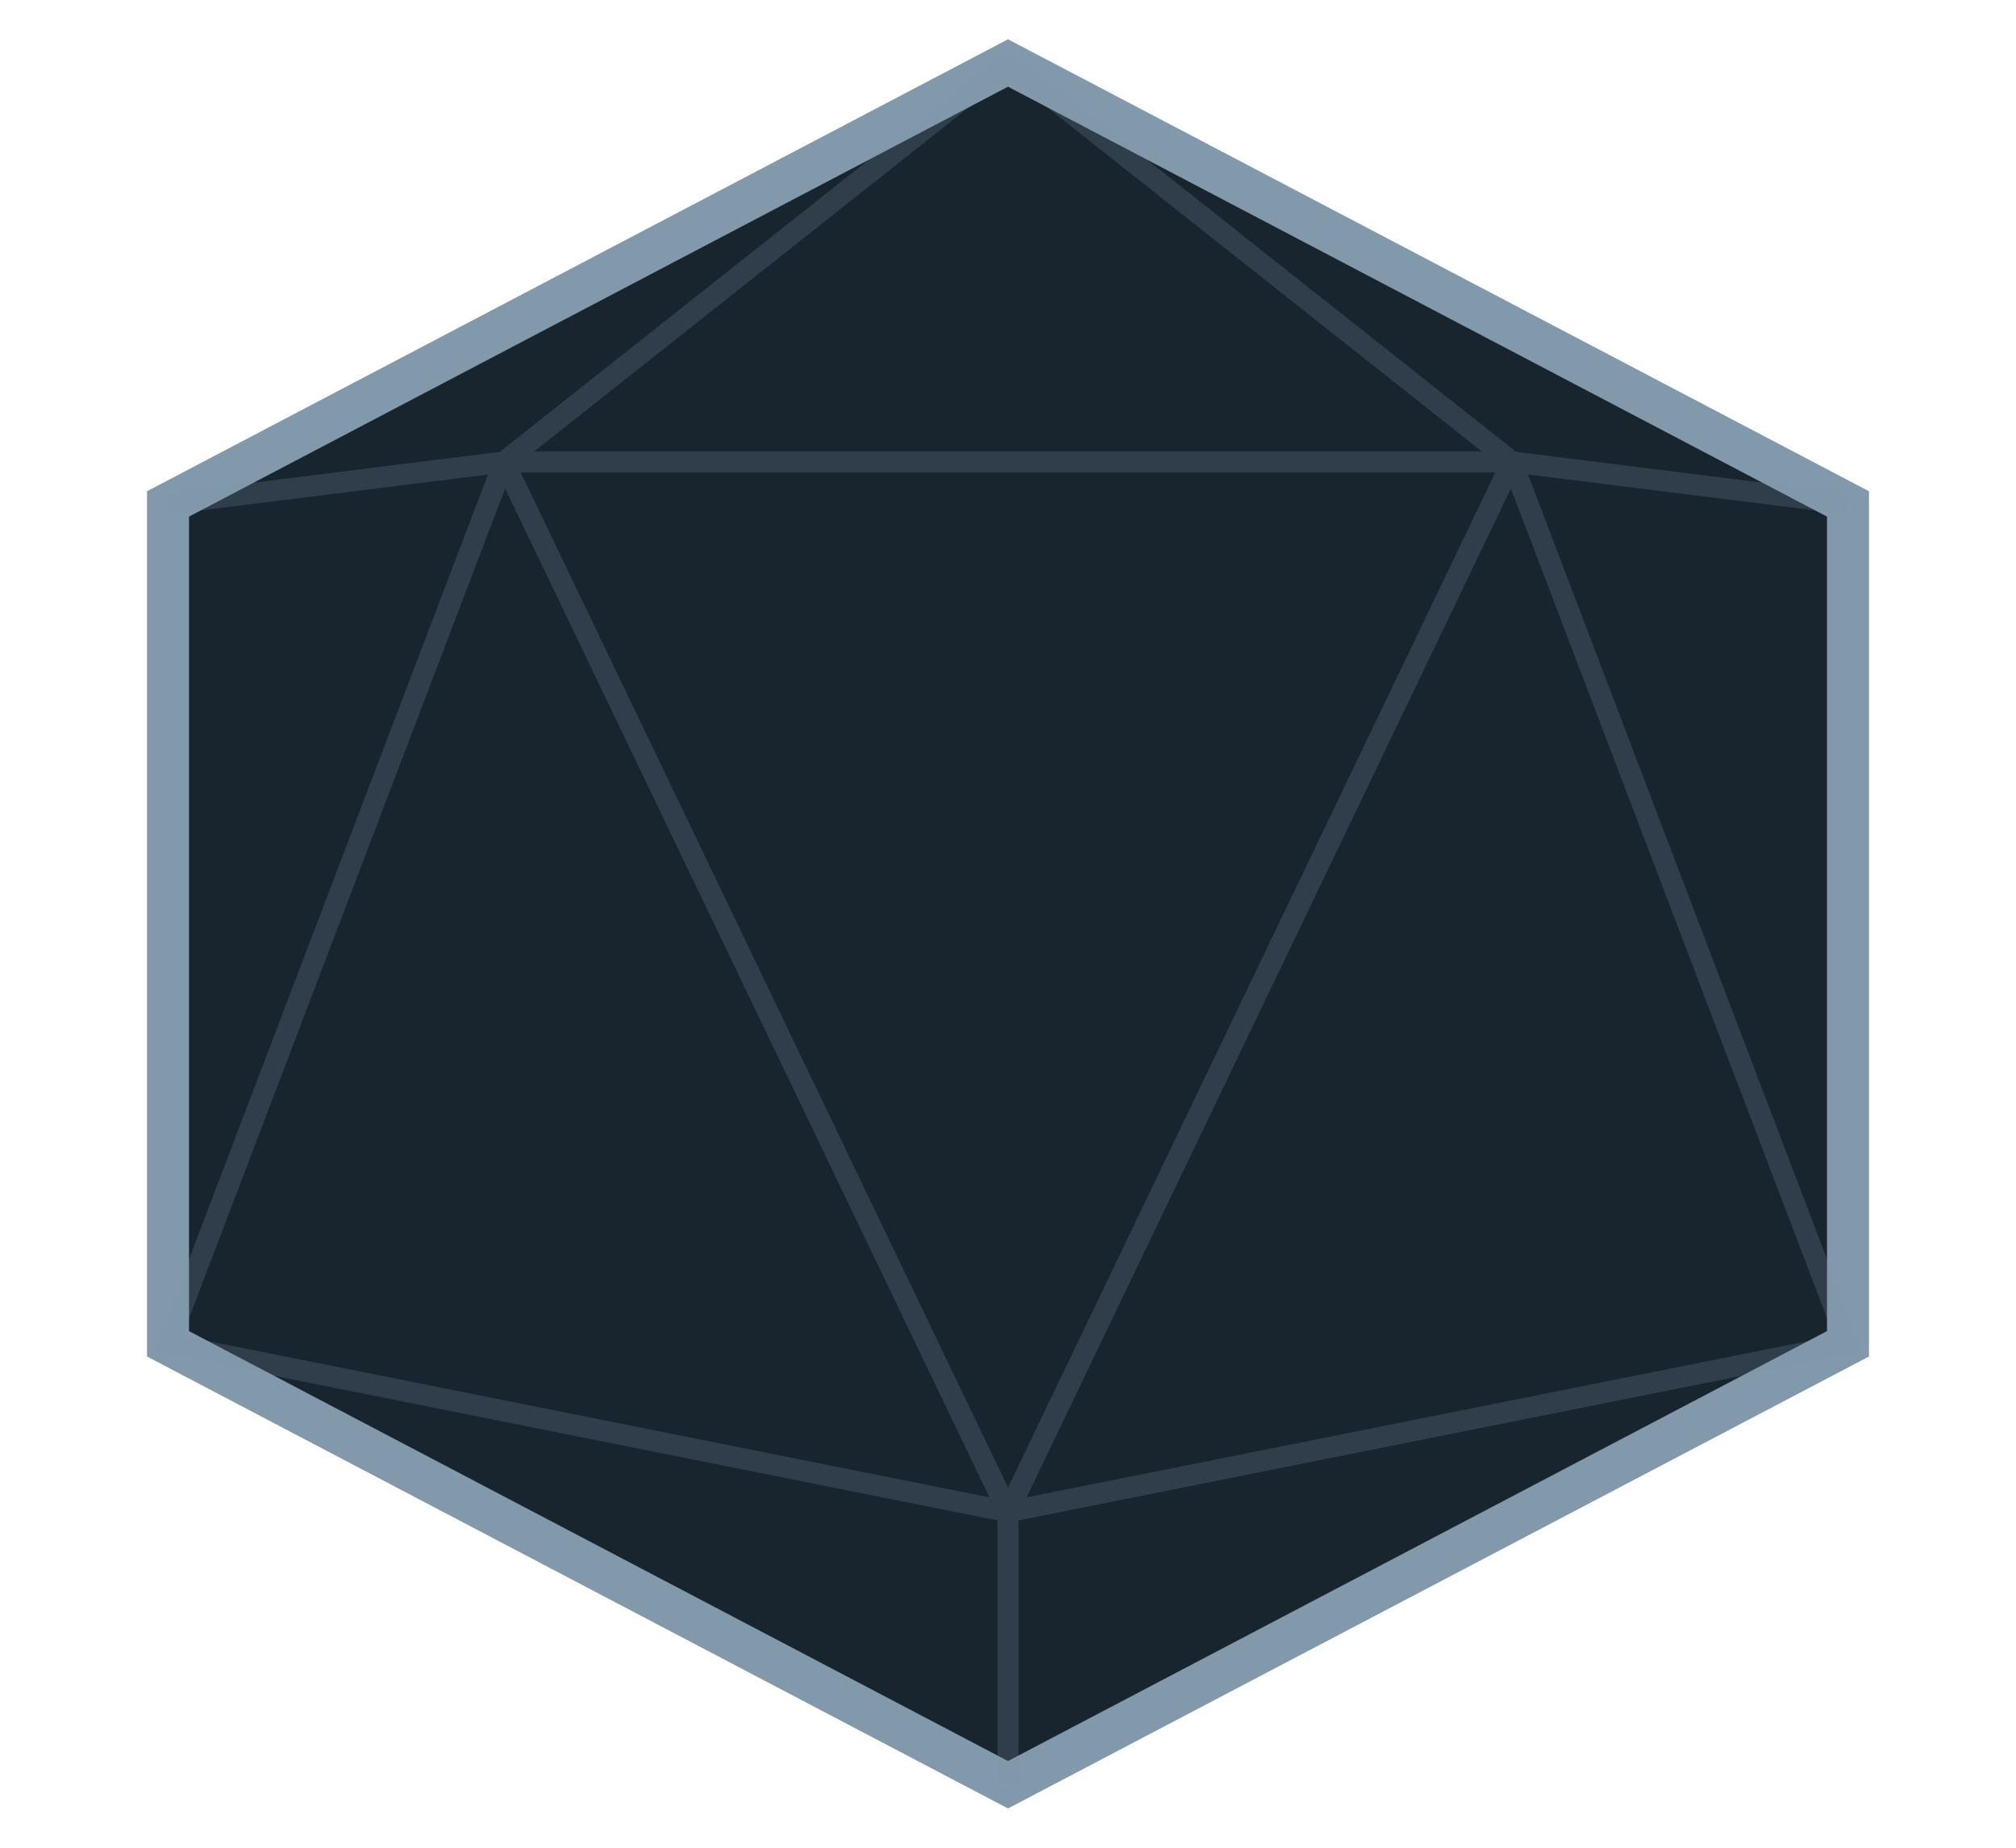
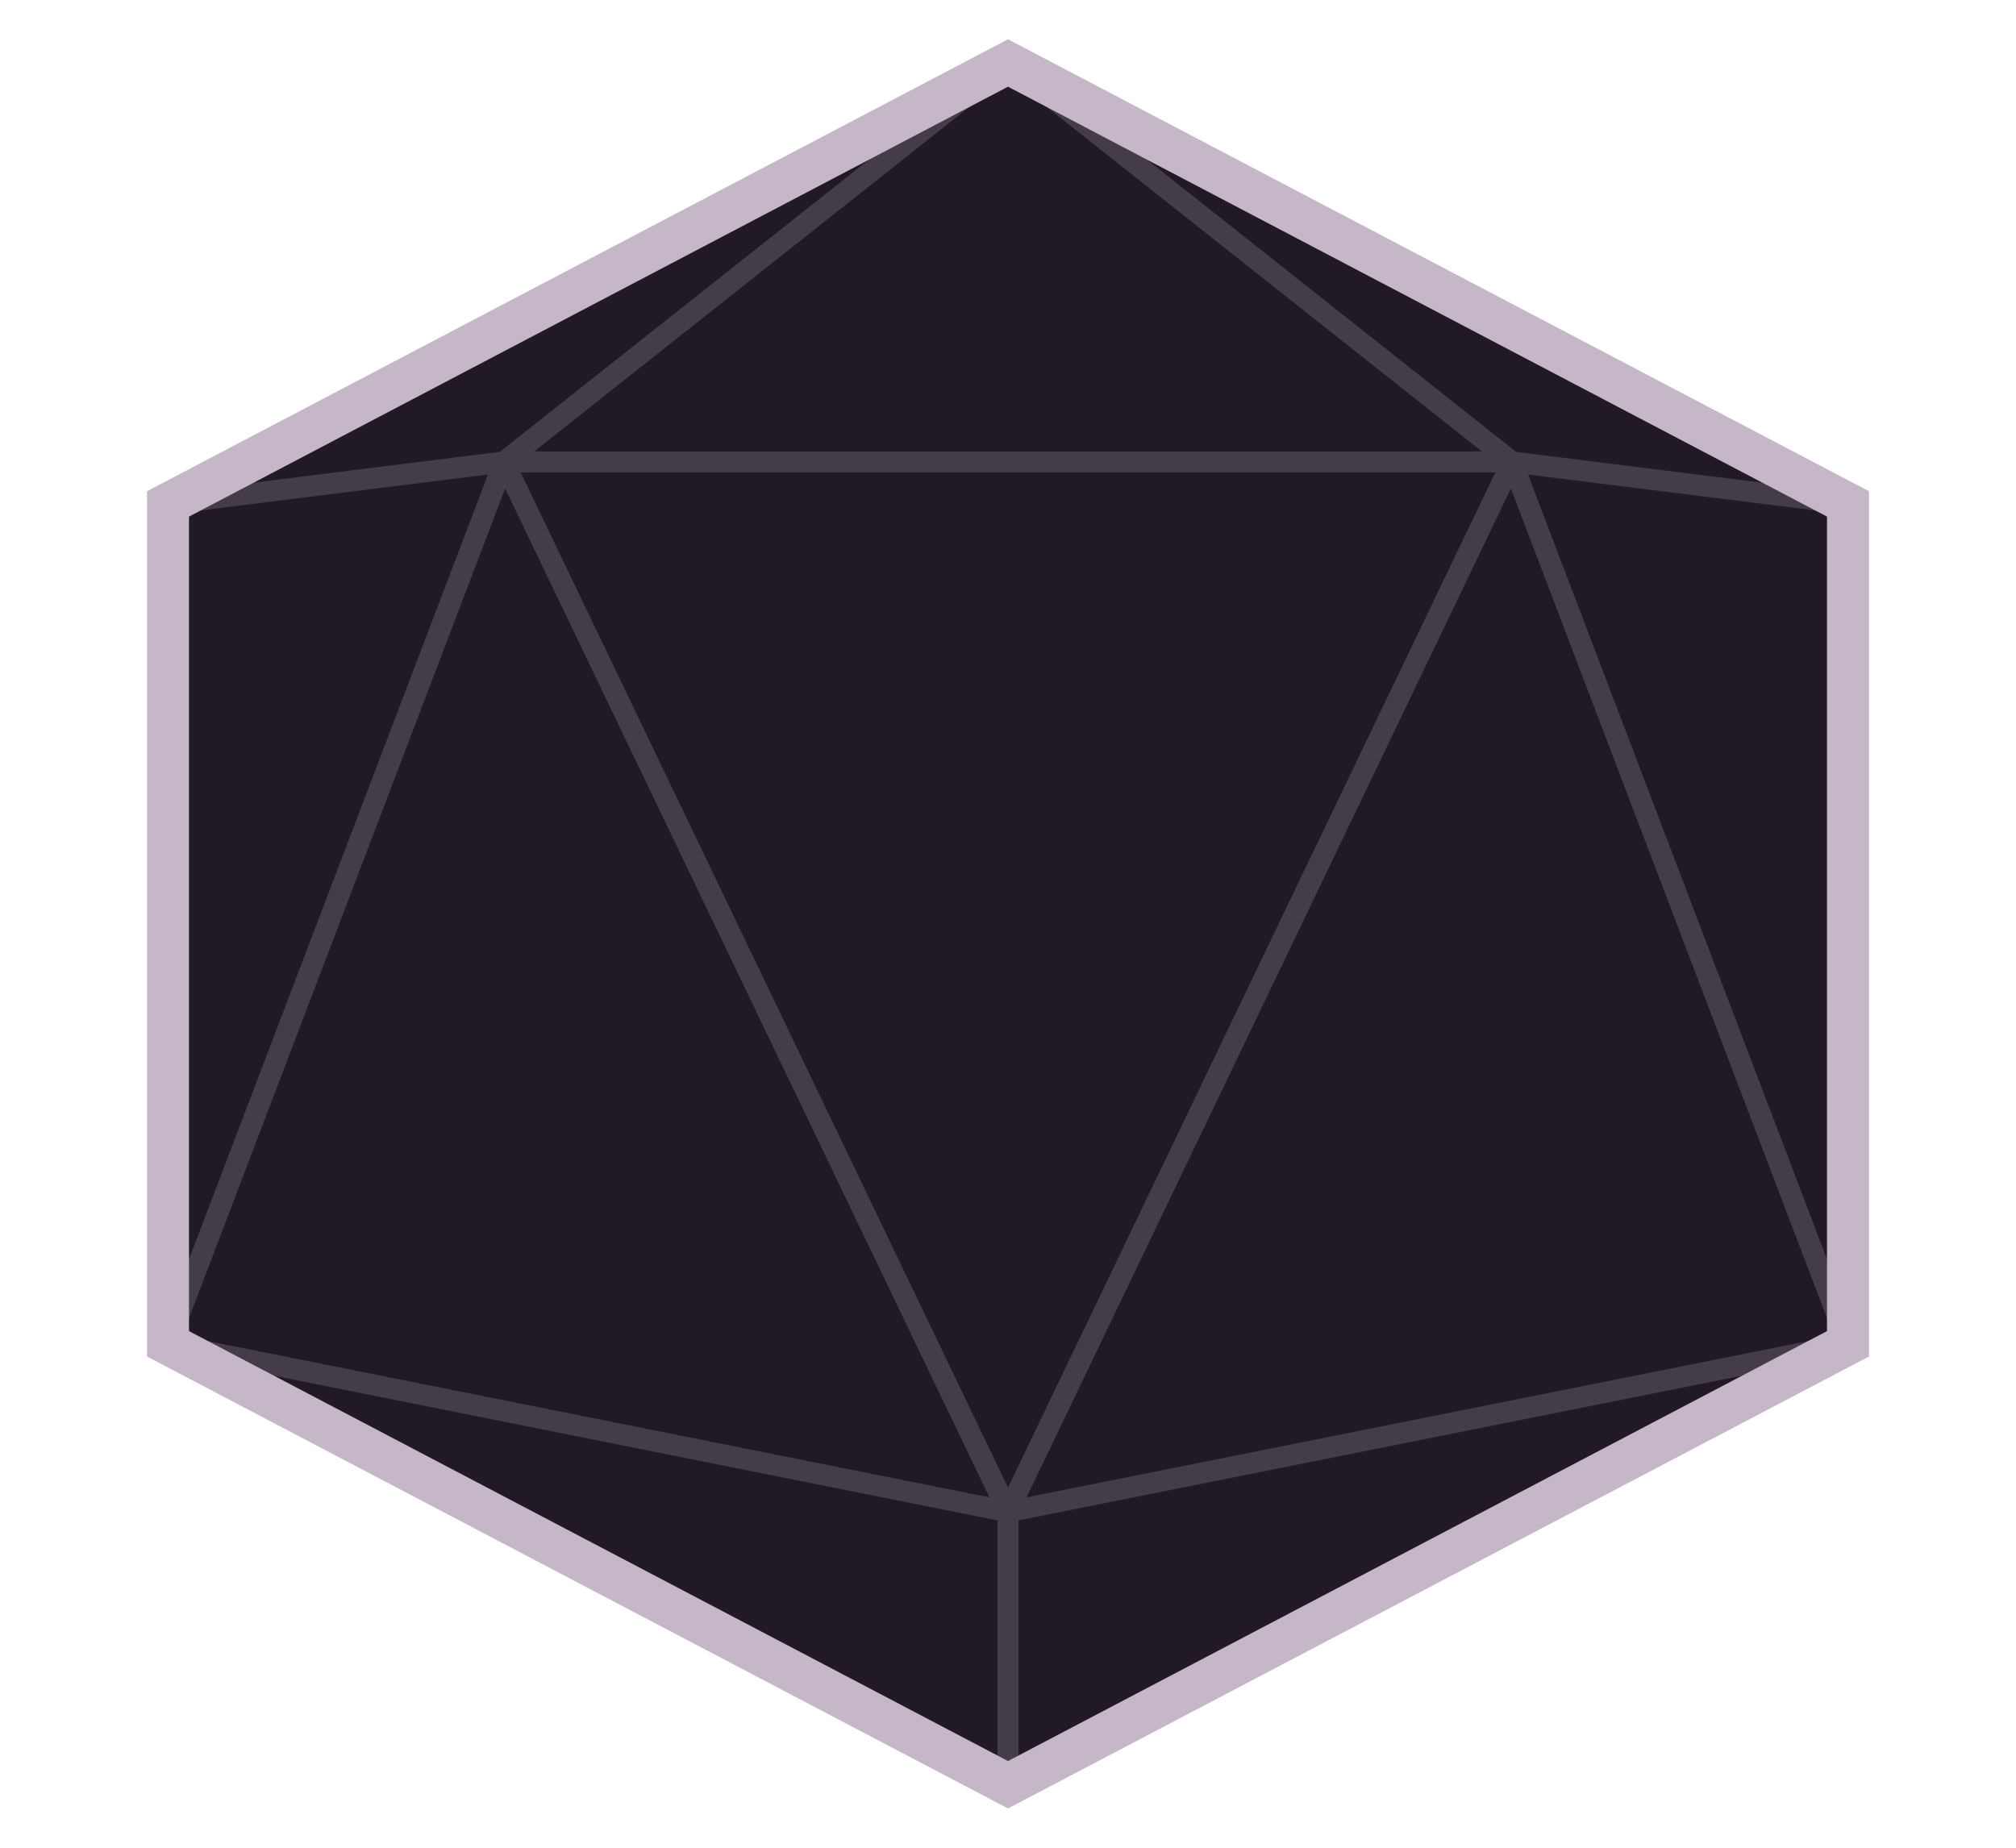
<svg xmlns="http://www.w3.org/2000/svg" width="96" height="88" viewBox="0 0 96 88">
-   <path d="M48 3 88 24 88 64 48 85 8 64 8 24Z" fill="#18252f" stroke="#8299ab" stroke-width="2" />
-   <path d="M48 3 24 22 8 64 48 72 88 64 72 22 48 3M8 24 24 22 72 22 88 24M24 22 48 72 72 22M48 72 48 85" fill="none" stroke="#8299ab" stroke-opacity="0.22" stroke-width="1" />
+   <path d="M48 3 88 24 88 64 48 85 8 64 8 24Z" fill="#211925" stroke="#c5b6c8" stroke-width="2" />
+   <path d="M48 3 24 22 8 64 48 72 88 64 72 22 48 3M8 24 24 22 72 22 88 24M24 22 48 72 72 22M48 72 48 85" fill="none" stroke="#c5b6c8" stroke-opacity="0.22" stroke-width="1" />
</svg>
